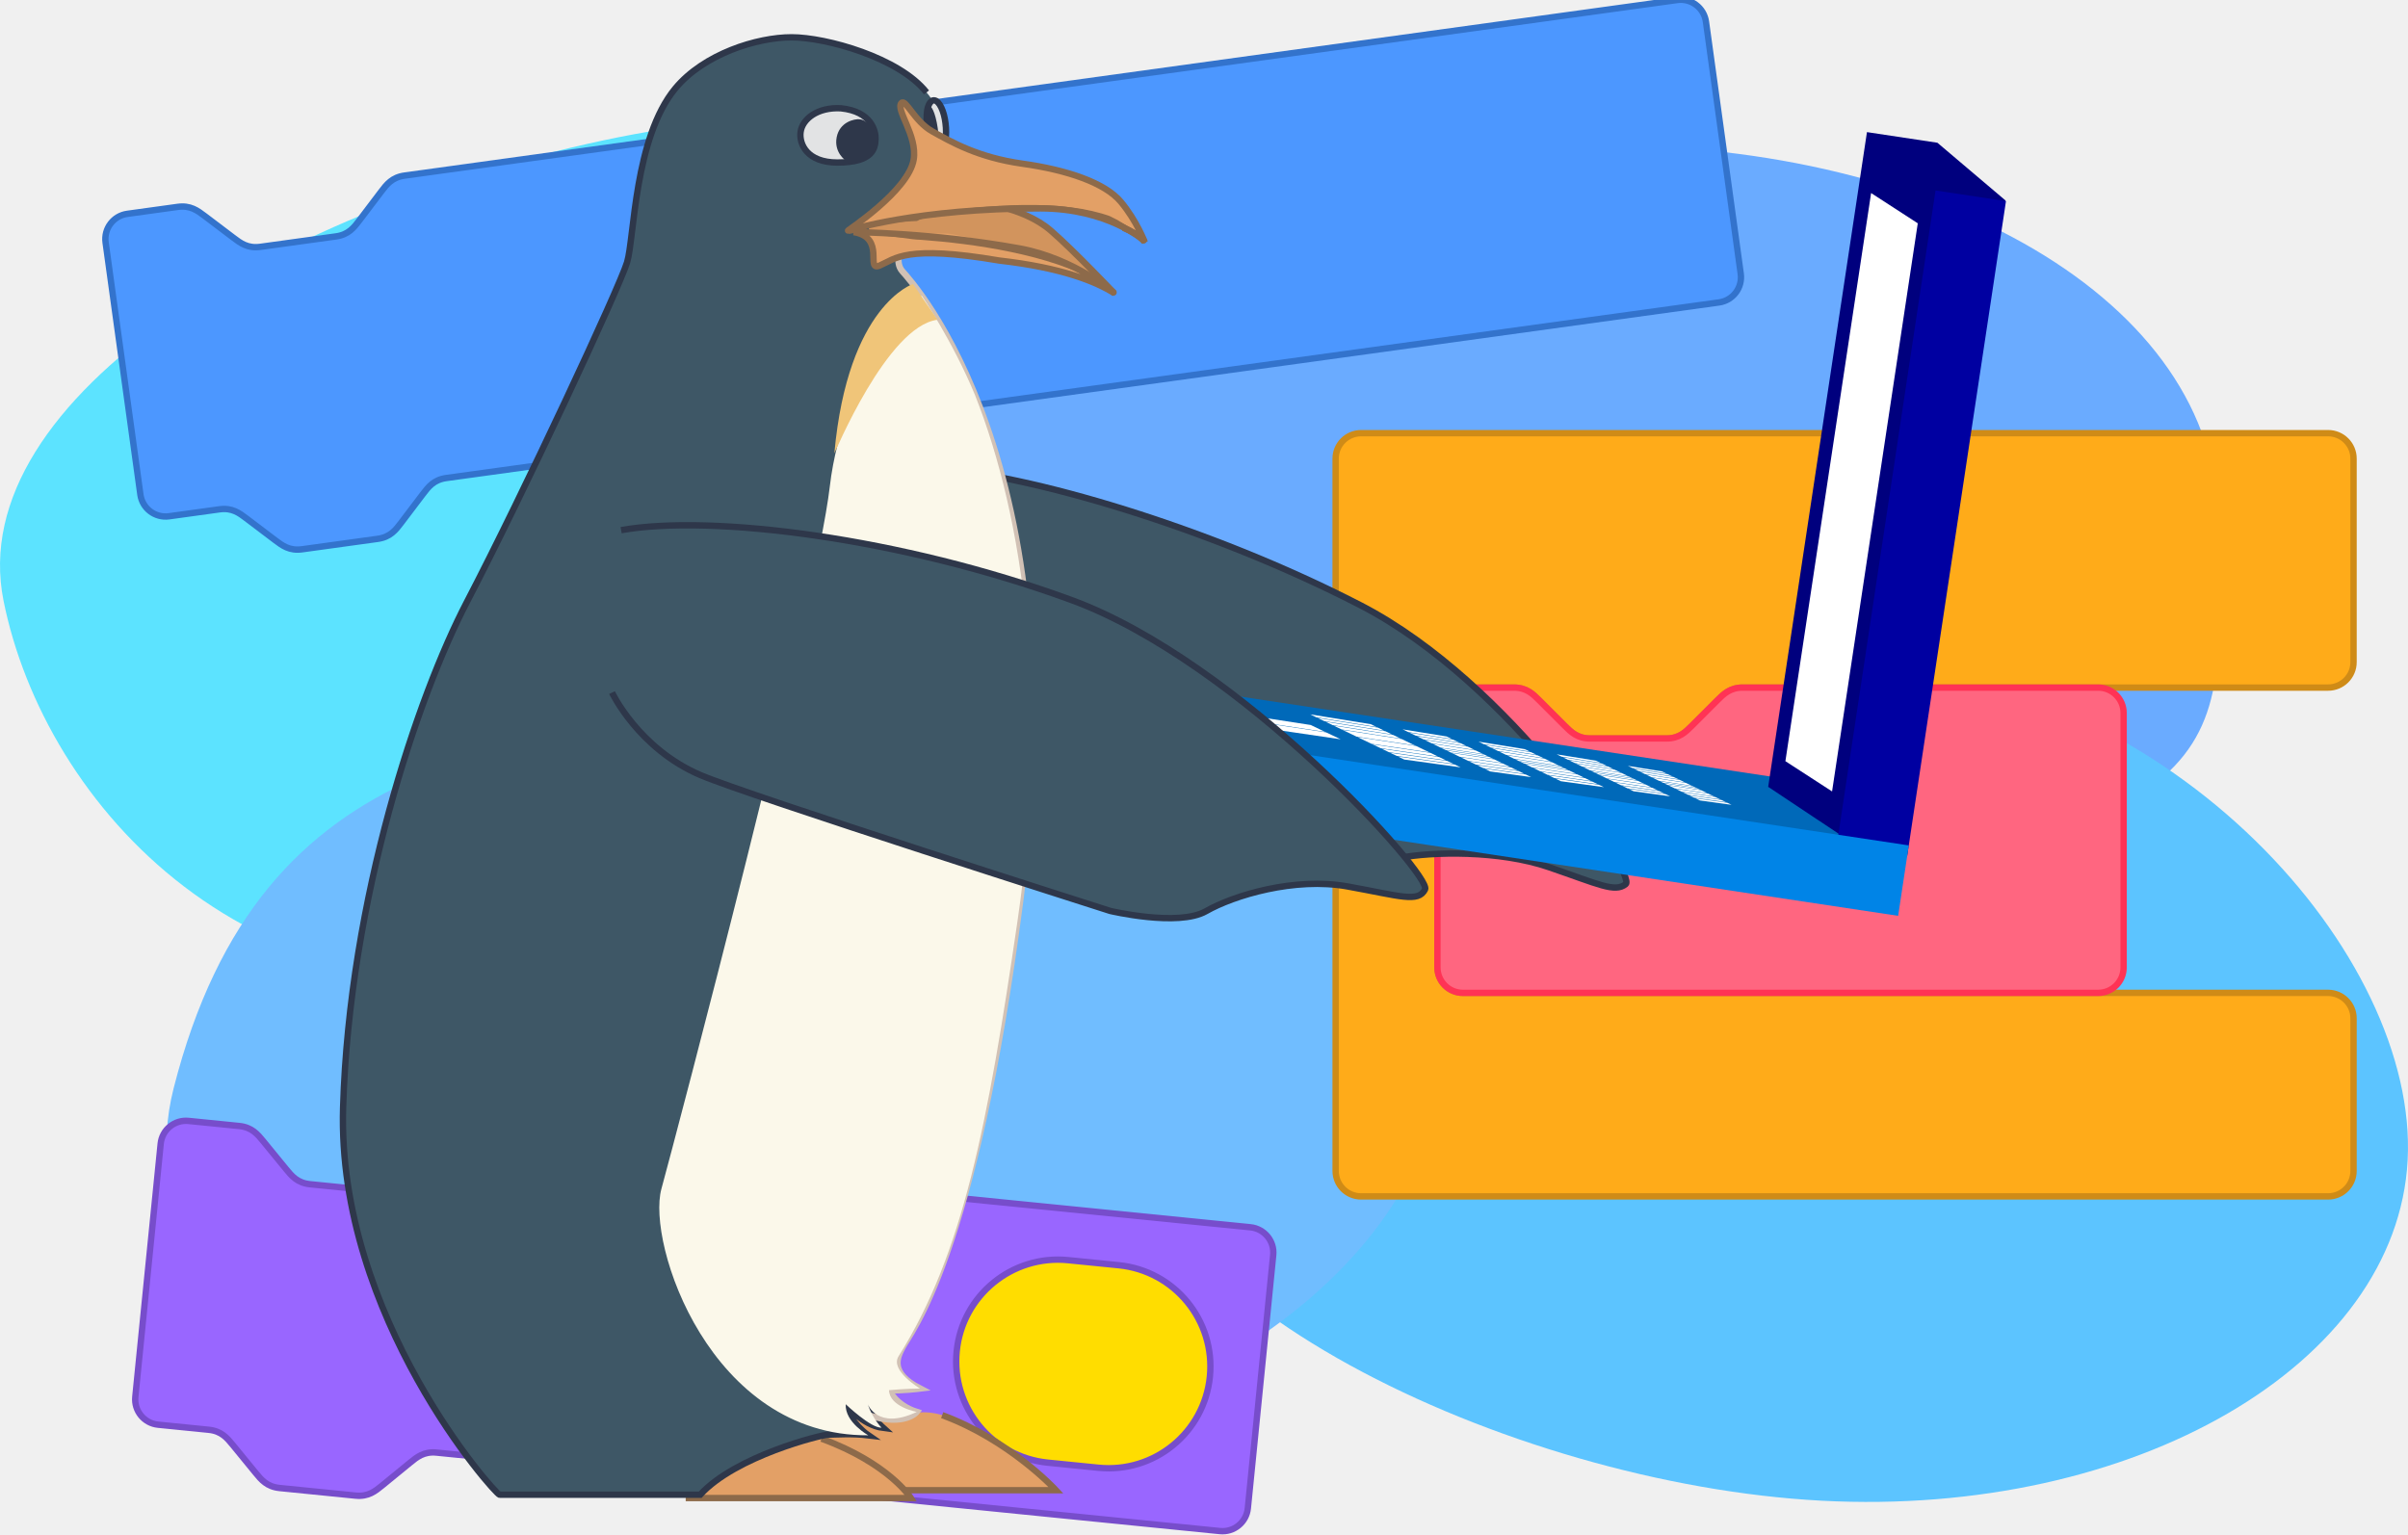
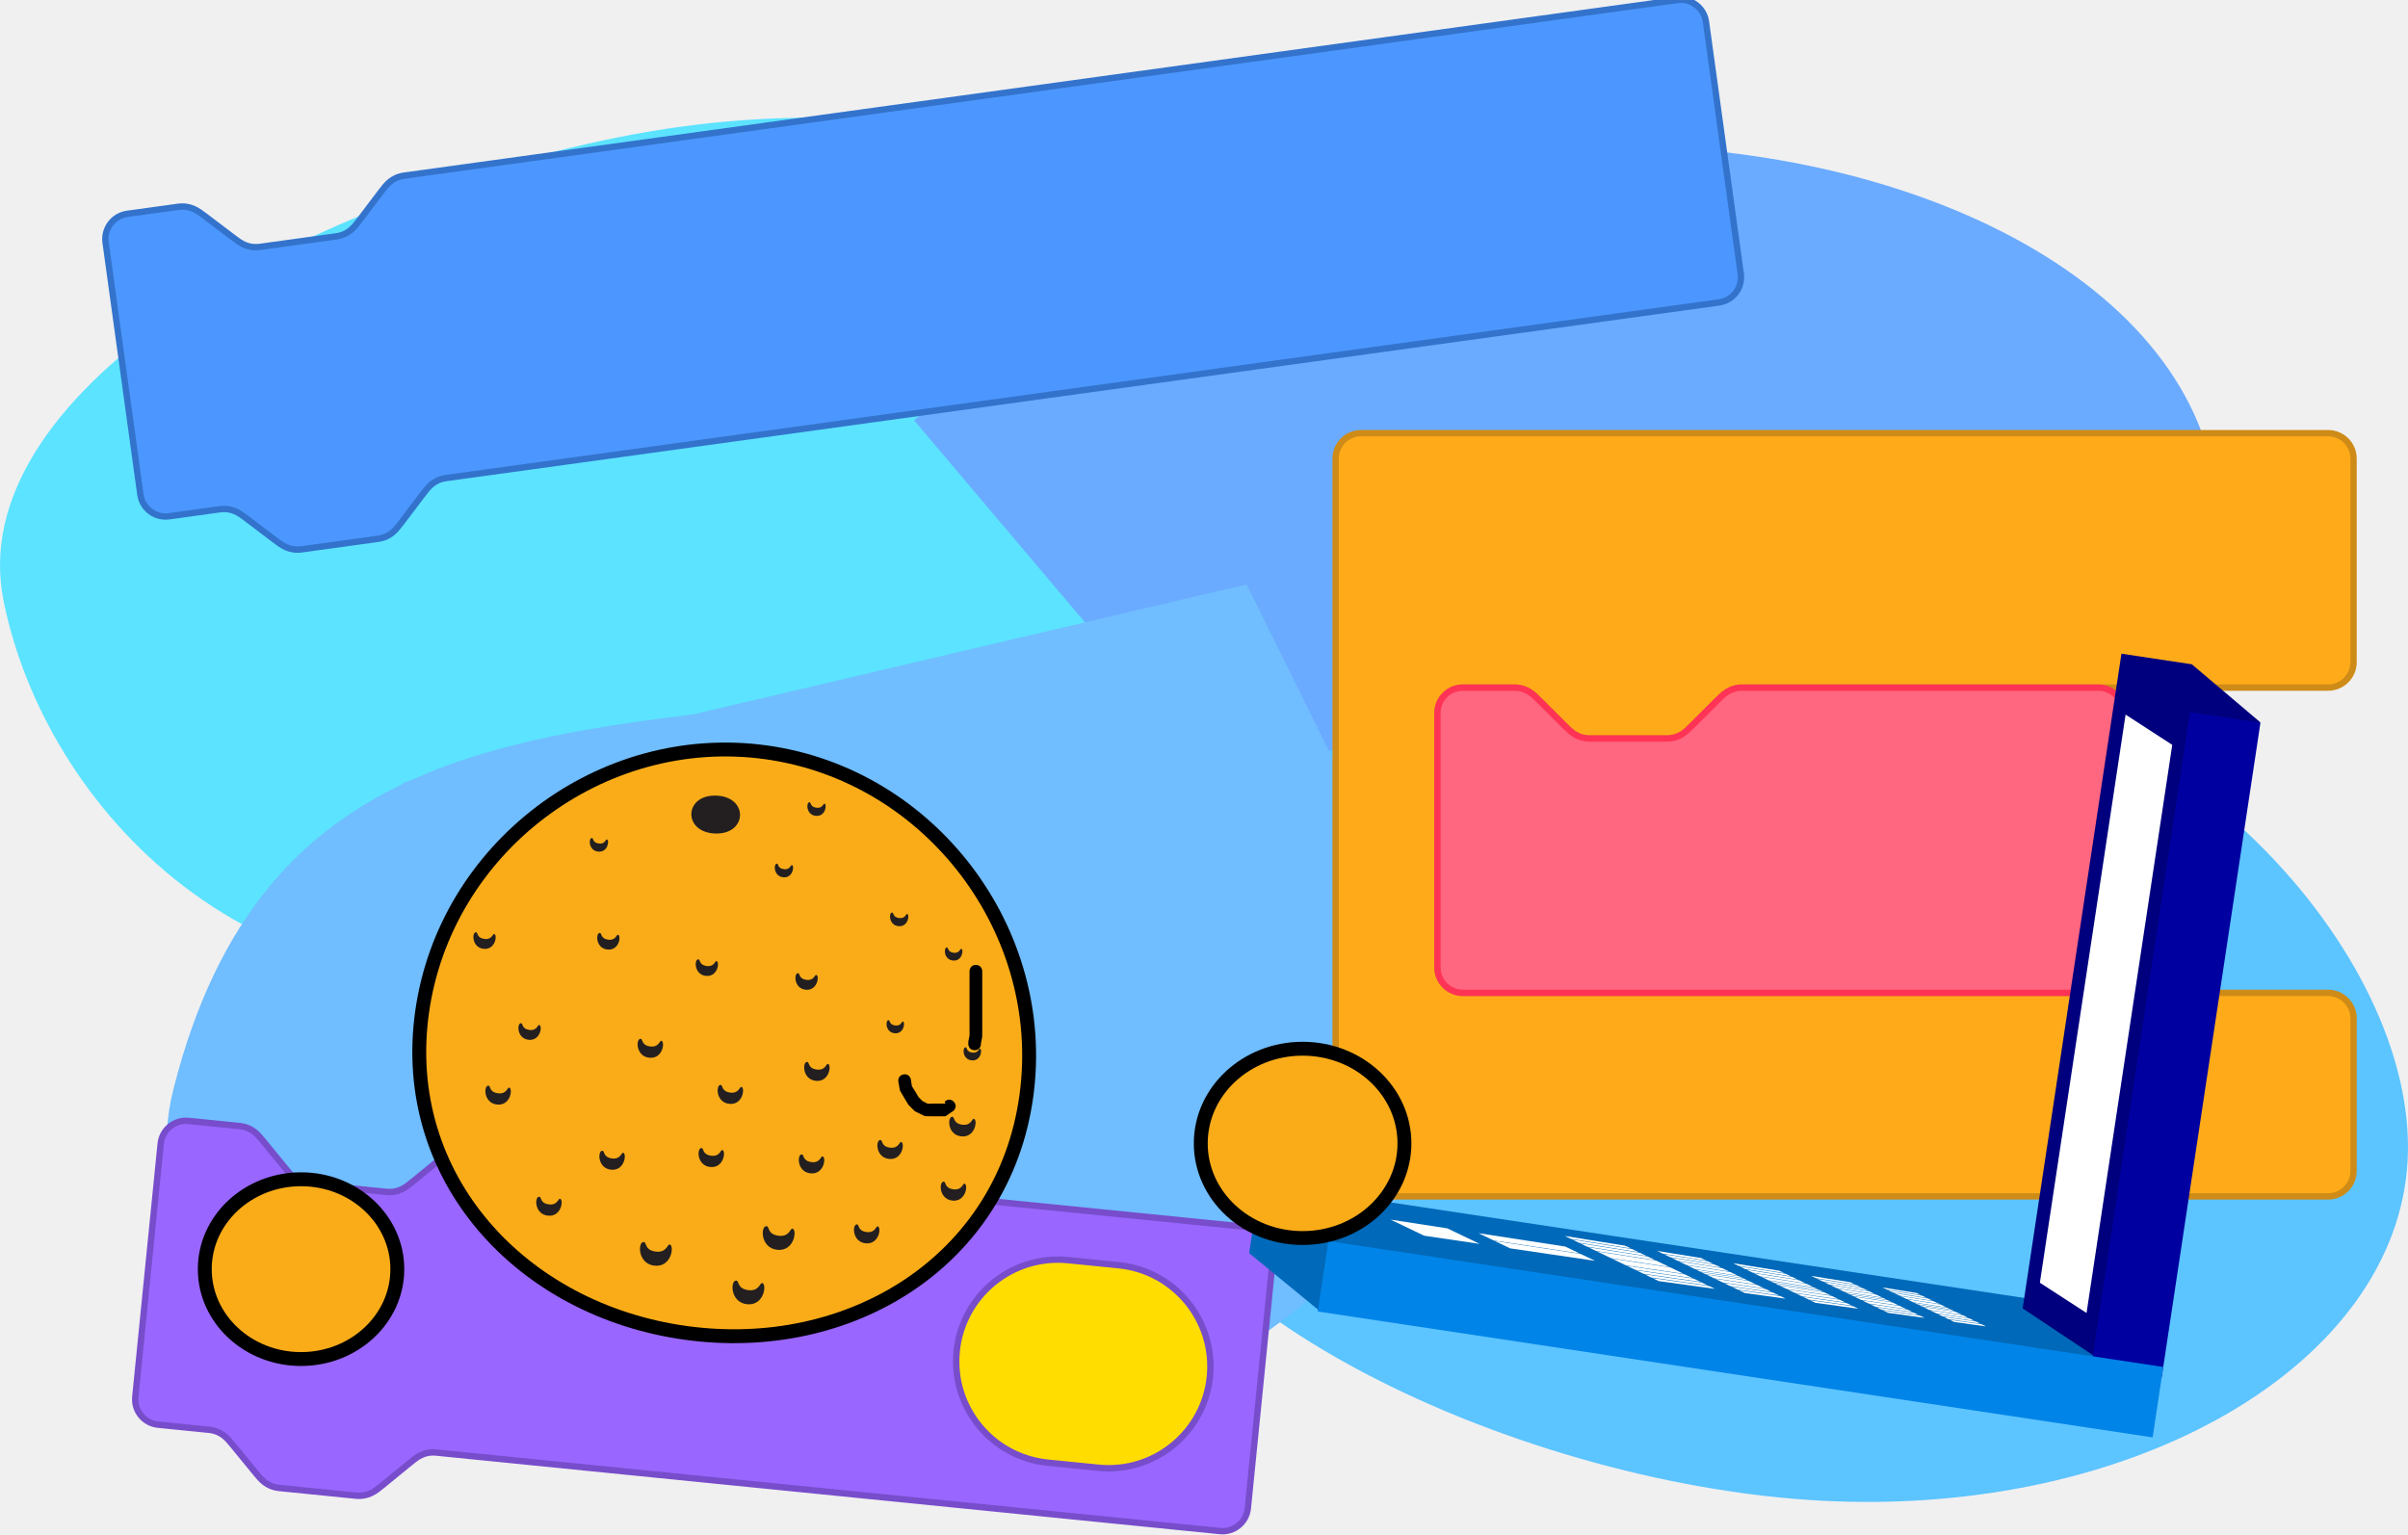
<svg xmlns="http://www.w3.org/2000/svg" version="1.1" width="378.507" height="241.235" viewBox="0,0,378.507,241.235">
-   <g transform="translate(-50.74672,-59.65162)">
-     <g data-paper-data="{&quot;isPaintingLayer&quot;:true}" stroke-linejoin="miter" stroke-miterlimit="10" stroke-dasharray="" stroke-dashoffset="0" style="mix-blend-mode: normal">
-       <path d="M399.393,141.674c0.141,34.914 6.934,47.51 -75.788,59.939c-52.207,7.845 -140.8,-23.642 -125.774,-70.16c13.737,-42.526 51.703,-48.731 104.495,-48.945c52.793,-0.214 96.925,24.252 97.067,59.165z" fill="#6aabff" fill-rule="nonzero" stroke="none" stroke-width="0" stroke-linecap="butt" />
-       <path d="M254.572,120.248c6.444,32.081 -59.536,81.282 -111.956,91.811c-52.421,10.529 -84.87,-25.877 -91.313,-57.958c-6.444,-32.081 44.266,-62.347 96.686,-72.876c52.421,-10.529 100.14,6.942 106.583,39.023z" fill="#5ce3ff" fill-rule="nonzero" stroke="none" stroke-width="0" stroke-linecap="butt" />
-       <path d="M429.199,242.053c-1.701,32.171 -42.949,56.142 -92.132,53.542c-49.182,-2.6 -111.982,-32.649 -109.794,-64.79c4.144,-60.878 66.771,-69.58 115.953,-66.98c49.182,2.6 87.674,46.057 85.973,78.228z" fill="#5cc4ff" fill-rule="nonzero" stroke="none" stroke-width="0" stroke-linecap="butt" />
-       <path d="M277.303,219.536c3.64,33.028 -33.546,63.839 -82.96,69.671c-72.057,8.504 -125.982,-20.467 -116.297,-58.484c13.772,-54.063 53.659,-55.669 103.117,-61.119c49.458,-5.45 92.501,16.905 96.141,49.933z" fill="#70bdff" fill-rule="nonzero" stroke="none" stroke-width="0" stroke-linecap="butt" />
-       <path d="M233.199,171.584l-38.769,-45.852l39.443,-33.35l68.699,34.858z" fill="#6aabff" fill-rule="nonzero" stroke="none" stroke-width="0" stroke-linecap="butt" />
-       <path d="M113.54,266.969l0.611,-84.29l132.543,-31.151l28.097,56.804z" fill="#70bdff" fill-rule="nonzero" stroke="none" stroke-width="0" stroke-linecap="butt" />
-       <g fill-rule="nonzero" stroke-width="1" stroke-linecap="butt">
+   <g transform="translate(-50.74672,-59.6516)">
+     <g stroke-miterlimit="10">
+       <path d="M399.393,141.674c0.141,34.914 6.934,47.51 -75.788,59.939c-52.207,7.845 -140.8,-23.642 -125.774,-70.16c13.737,-42.526 51.703,-48.731 104.495,-48.945c52.793,-0.214 96.925,24.252 97.067,59.165z" fill="#6aabff" stroke="none" stroke-width="0" />
+       <path d="M254.572,120.248c6.444,32.081 -59.536,81.282 -111.956,91.811c-52.421,10.529 -84.87,-25.877 -91.313,-57.958c-6.444,-32.081 44.266,-62.347 96.686,-72.876c52.421,-10.529 100.14,6.942 106.583,39.023z" fill="#5ce3ff" stroke="none" stroke-width="0" />
+       <path d="M429.199,242.053c-1.701,32.171 -42.949,56.142 -92.132,53.542c-49.182,-2.6 -111.982,-32.649 -109.794,-64.79c4.144,-60.878 66.771,-69.58 115.953,-66.98c49.182,2.6 87.674,46.057 85.973,78.228z" fill="#5cc4ff" stroke="none" stroke-width="0" />
+       <path d="M277.303,219.536c3.64,33.028 -33.546,63.839 -82.96,69.671c-72.057,8.504 -125.982,-20.467 -116.297,-58.484c13.772,-54.063 53.659,-55.669 103.117,-61.119c49.458,-5.45 92.501,16.905 96.141,49.933z" fill="#70bdff" stroke="none" stroke-width="0" />
+       <path d="M233.199,171.584l-38.769,-45.852l39.443,-33.35l68.699,34.858z" fill="#6aabff" stroke="none" stroke-width="0" />
+       <path d="M113.54,266.969l0.611,-84.29l132.543,-31.151l28.097,56.804z" fill="#70bdff" stroke="none" stroke-width="0" />
+       <g stroke-width="1">
        <path d="M260.693,131.754c0,-2.209 1.791,-4 4,-4h152c2.209,0 4,1.791 4,4v32c0,2.209 -1.791,4 -4,4h-92c-2,0 -3,1 -4,2l-4,4c-1,1 -2,2 -4,2h-12c-2,0 -3,-1 -4,-2l-4,-4c-1,-1 -2,-2 -4,-2h-8c-2.209,0 -4,1.791 -4,4v40c0,2.209 1.791,4 4,4h136c2.209,0 4,1.791 4,4v24c0,2.209 -1.791,4 -4,4h-152c-2.209,0 -4,-1.791 -4,-4z" fill="#ffab19" stroke="#cf8b17" />
        <path d="M276.693,171.754c0,-2.209 1.791,-4 4,-4h8c2,0 3,1 4,2l4,4c1,1 2,2 4,2h12c2,0 3,-1 4,-2l4,-4c1,-1 2,-2 4,-2h55.859c2.209,0 4,1.791 4,4v40c0,2.209 -1.791,4 -4,4h-99.859c-2.209,0 -4,-1.791 -4,-4z" fill="#ff6680" stroke="#ff3355" />
        <path d="M67.345,97.78c-0.302,-2.188 1.227,-4.207 3.416,-4.509l7.925,-1.094c1.981,-0.273 3.109,0.581 4.236,1.434l4.509,3.416c1.127,0.854 2.255,1.708 4.236,1.434l11.887,-1.64c1.981,-0.273 2.835,-1.401 3.689,-2.528l3.416,-4.509c0.854,-1.127 1.708,-2.255 3.689,-2.528l200.044,-27.604c2.188,-0.302 4.207,1.227 4.509,3.416l5.468,39.625c0.302,2.188 -1.227,4.207 -3.416,4.509l-200.044,27.604c-1.981,0.273 -2.835,1.401 -3.689,2.528l-3.416,4.509c-0.854,1.127 -1.708,2.255 -3.689,2.528l-11.887,1.64c-1.981,0.273 -3.109,-0.581 -4.236,-1.434l-4.509,-3.416c-1.127,-0.854 -2.255,-1.708 -4.236,-1.434l-7.925,1.094c-2.188,0.302 -4.207,-1.227 -4.509,-3.416z" fill="#4c97ff" stroke="#3373cc" />
        <path d="M76.004,239.466c0.22,-2.198 2.181,-3.802 4.379,-3.581l7.96,0.797c1.99,0.199 2.885,1.294 3.781,2.389l3.581,4.379c0.895,1.095 1.791,2.189 3.781,2.389l11.94,1.196c1.99,0.199 3.085,-0.696 4.179,-1.591l4.379,-3.581c1.095,-0.895 2.189,-1.791 4.179,-1.591l123.134,12.335c2.198,0.22 3.802,2.181 3.581,4.379l-3.987,39.801c-0.22,2.198 -2.181,3.802 -4.379,3.581l-123.134,-12.335c-1.99,-0.199 -3.085,0.696 -4.179,1.591l-4.379,3.581c-1.095,0.895 -2.189,1.791 -4.179,1.591l-11.94,-1.196c-1.99,-0.199 -2.885,-1.294 -3.781,-2.389l-3.581,-4.379c-0.895,-1.095 -1.791,-2.189 -3.781,-2.389l-7.96,-0.797c-2.198,-0.22 -3.802,-2.181 -3.581,-4.379z" fill="#9966ff" stroke="#774dcb" />
-         <path d="M202.719,256.18M218.64,257.775l7.96,0.797c8.793,0.881 15.206,8.723 14.326,17.515c-0.881,8.793 -8.723,15.206 -17.515,14.326l-7.96,-0.797c-8.793,-0.881 -15.206,-8.723 -14.326,-17.515c0.881,-8.793 8.723,-15.206 17.515,-14.326z" fill="#ffdd00" stroke="#774dcb" />
+         <path d="M202.719,256.18M218.64,257.774l7.96,0.797c8.793,0.881 15.206,8.723 14.326,17.515c-0.881,8.793 -8.723,15.206 -17.515,14.326l-7.96,-0.797c-8.793,-0.881 -15.206,-8.723 -14.326,-17.515c0.881,-8.793 8.723,-15.206 17.515,-14.326z" fill="#ffdd00" stroke="#774dcb" />
      </g>
-       <g data-paper-data="{&quot;index&quot;:null}" stroke-width="0.5" stroke-linecap="butt">
-         <path d="M166.749,293.775c9.779,-16.484 23.742,-11.573 23.742,-11.573c14.607,3.909 23.79,11.573 23.79,11.573h-47.531" fill="#e3a066" fill-rule="nonzero" stroke="none" />
-         <path d="M189.642,281.968c14.607,3.908 24.638,11.806 24.638,11.806h-48.424" fill="none" fill-rule="evenodd" stroke="#8d6a4a" />
-       </g>
-       <g data-paper-data="{&quot;index&quot;:null}" stroke-width="1" stroke-linecap="butt">
-         <path d="M181.993,293.951c7.31,-16.484 17.469,-11.573 17.469,-11.573c10.64,3.909 17.276,11.573 17.276,11.573h-34.745" fill="#e3a066" fill-rule="nonzero" stroke="none" />
-         <path d="M198.844,282.144c10.64,3.908 17.894,11.806 17.894,11.806h-35.398" fill="none" fill-rule="evenodd" stroke="#8d6a4a" />
-       </g>
-       <g data-paper-data="{&quot;index&quot;:null}" stroke-width="1" stroke-linecap="butt">
-         <path d="M197.125,133.233c15.032,0.891 43.803,9.358 67.483,21.584c23.68,12.226 43.405,42.49 41.679,43.845c-1.727,1.356 -4.215,0.016 -12.071,-2.674c-7.856,-2.691 -18.349,-2.432 -23.511,-1.454c-5.162,0.979 -15.099,-2.933 -15.099,-2.933c0,0 -51.402,-24.146 -57.955,-27.955c-8.441,-4.905 -9.879,-12.102 -9.879,-12.102" fill="#3e5766" fill-rule="nonzero" stroke="none" />
-         <path d="M197.125,133.233c15.032,0.891 43.803,9.358 67.483,21.584c23.68,12.226 43.405,42.49 41.679,43.845c-1.727,1.356 -4.215,0.016 -12.071,-2.674c-7.856,-2.691 -18.349,-2.432 -23.511,-1.454c-5.162,0.979 -15.099,-2.933 -15.099,-2.933c0,0 -51.402,-24.146 -57.955,-27.955c-8.441,-4.905 -9.879,-12.102 -9.879,-12.102" fill="none" fill-rule="evenodd" stroke="#2e374a" />
-       </g>
-       <g data-paper-data="{&quot;index&quot;:null}" stroke-width="1" stroke-linecap="butt">
-         <path d="M159.183,295.183c8.015,-7.874 20.701,-9.342 20.701,-9.342c10.64,3.909 14.044,9.342 14.044,9.342h-34.745" fill="#e3a066" fill-rule="nonzero" stroke="none" />
-         <path d="M179.885,285.841c10.64,3.909 14.044,9.342 14.044,9.342h-35.398" fill="none" fill-rule="evenodd" stroke="#8d6a4a" />
-       </g>
-       <path d="M196.382,74.177c0.546,0.644 1.007,1.297 1.391,1.956c0.165,0.741 0.488,1.418 0.935,1.996c3.063,8.5 -4.91,17.152 -4.91,17.152c0,0 -3.911,7.007 0.464,9.021c-1.803,33.526 -7.3,103.094 -7.365,104.263c-0.093,1.68 -0.141,70.133 0.15,71.446c0.484,2.176 2.537,4.147 2.537,4.147c-3.37,-0.421 -5.901,-3.728 -5.901,-3.728c0.672,2.939 3.54,4.882 3.54,4.882c-2.542,-0.309 -5.111,-0.114 -6.26,-0.106c-1.044,0.004 -14.595,3.359 -20.155,9.449h-31.535c-0.627,0 -25.595,-27.926 -24.597,-60.893c0.998,-32.967 11.777,-64.727 19.455,-79.456c8.914,-17.104 24.031,-49.557 25.186,-53.416c1.154,-3.858 1.122,-19.547 7.587,-27.343c4.491,-5.417 12.836,-8.03 18.267,-8.03c5.429,0 16.721,3.37 21.211,8.662z" data-paper-data="{&quot;index&quot;:null}" fill="#3e5766" fill-rule="nonzero" stroke="none" stroke-width="0.5" stroke-linecap="butt" />
-       <path d="M187.728,96.525c0,0 -1.136,-1.659 0.075,-2.7c1.594,-1.371 8.659,-4.811 8.659,-4.811c0,0 5.854,1.035 8.878,2.014c2.996,0.97 9.184,3.833 9.184,3.833l9.851,9.578c0,0 -8.435,-3.596 -14.901,-4.992c-5.634,-1.216 -21.746,-2.92 -21.746,-2.92z" fill="#d2945d" fill-rule="nonzero" stroke="none" stroke-width="NaN" stroke-linecap="butt" />
-       <path d="M187.049,280.01c0.347,2.209 2.536,4.147 2.536,4.147c-3.37,-0.421 -5.901,-3.728 -5.901,-3.728c0.672,2.939 3.54,4.882 3.54,4.882c-2.542,-0.309 -5.111,-0.114 -6.259,-0.106c-1.044,0.004 -14.597,3.359 -20.156,9.449h-31.534c-0.627,0 -25.596,-27.926 -24.599,-60.893c0.999,-32.967 11.778,-64.727 19.455,-79.456c8.916,-17.104 24.031,-49.557 25.186,-53.416c1.154,-3.858 1.123,-19.547 7.587,-27.343c4.493,-5.417 12.838,-8.03 18.267,-8.03c5.43,0 16.921,3.203 21.212,8.662" data-paper-data="{&quot;index&quot;:null}" fill="none" fill-rule="evenodd" stroke="#2e374a" stroke-width="1" stroke-linecap="butt" />
-       <g data-paper-data="{&quot;index&quot;:null}" stroke-width="1" stroke-linecap="butt">
-         <path d="M192.507,98.324c0,0 -1.265,2.471 0.091,3.99c1.688,1.89 27.448,29.955 18.517,98.9c-7.319,56.484 -17.326,67.952 -18.51,70.276c-0.789,1.546 -2.142,3.951 2.755,6.471c0,0 -3.13,0.388 -4.875,0.257c0,0 1.049,2.367 4.357,3.418c0,0 -1.796,2.274 -7.342,0.595" fill="none" fill-rule="evenodd" stroke="#d1c1b5" />
-         <g fill-rule="nonzero" stroke="none">
-           <path d="M195.619,106.122c0,0 4.855,7.125 8.378,15.616c7.691,19.422 11.727,48.243 6.686,82.734c-4.649,31.813 -8.501,52.229 -18.697,68.421c-1.398,2.22 3.376,5.068 3.376,5.068c-2.089,0 -4.875,0.256 -4.875,0.256c0.062,2.625 4.357,3.418 4.357,3.418c-6.168,2.94 -7.712,-1.23 -7.712,-1.23c0.857,2.442 2.186,3.706 2.186,3.706c-1.677,0.105 -5.633,-3.682 -5.633,-3.682c-0.158,2.835 3.54,4.882 3.54,4.882c-24.835,0.161 -34.871,-30.132 -32.513,-38.741c2.358,-8.609 24.329,-91.972 26.471,-110.449c2.142,-18.479 14.435,-30 14.435,-30" fill="#fbf8ea" />
-           <path d="M181.899,130.887c2.133,-23.323 12.364,-26.586 12.364,-26.586l3.85,5.622c-7.962,1.024 -16.239,21.248 -16.213,20.964" fill="#f0c579" />
+       <g stroke="none">
+         <path d="M247.098,256.671l1.67,-11.073l139.355,21.018l-1.67,11.073l-128.457,-12.076z" fill="#0069b9" stroke-width="0" />
+         <path d="M368.683,265.362l15.526,-102.938l11.073,1.67l10.71,9.081l-23.129,101.623z" fill="#00007e" stroke-width="0" />
+         <path d="M379.462,274.538l15.526,-102.938l11.073,1.67l-15.526,102.938z" fill="#0000a1" stroke-width="0" />
+         <path d="M257.877,265.847l1.67,-11.073l131.235,19.794l-1.67,11.073z" fill="#0084e7" stroke-width="0" />
+         <path d="M371.389,261.325l13.472,-89.322l7.336,4.756l-13.472,89.322z" fill="#ffffff" stroke-width="0" />
+         <g fill="#ffffff" stroke-width="1">
+           <path d="M341.38,263.105l-0.577,-0.277l5.992,0.912l0.552,0.265z" />
+           <path d="M338.462,261.703l6.075,0.952l0.939,0.451l-6.032,-0.931z" />
+           <path d="M361.139,267.33l-5.042,-0.718l-0.829,-0.398l5.075,0.734z" />
+           <path d="M343.311,264.033l-1.066,-0.512l5.942,0.888l1.023,0.492z" />
+           <path d="M342.103,263.452l-0.584,-0.281l5.966,0.899l0.559,0.269z" />
+           <path d="M322.561,259.568l-6.755,-1.043l-1.147,-0.551l6.803,1.065z" />
+           <path d="M345.555,265.111l-0.898,-0.431l5.857,0.847l0.86,0.413z" />
+           <path d="M344.491,264.6l-1.03,-0.495l5.899,0.867l0.988,0.475z" />
+           <path d="M339.593,262.246l6.032,0.931l1.028,0.494l-5.992,-0.912z" />
+           <path d="M324.682,260.588l-6.682,-1.007l-0.676,-0.325l6.71,1.021z" />
+           <path d="M353.997,265.603l-0.989,-0.475l5.148,0.769l0.951,0.457z" />
+           <path d="M318.82,259.974l-0.679,-0.327l6.681,1.007l0.652,0.313z" />
+           <path d="M352.867,265.06l-0.54,-0.259l5.169,0.779l0.518,0.249z" />
+           <path d="M354.73,264.25l0.869,0.417l-5.227,-0.807l-0.905,-0.435z" />
+           <path d="M337.232,261.112l-0.829,-0.399l6.148,0.987l0.793,0.381z" />
+           <path d="M355.101,266.134l-0.954,-0.458l5.111,0.751l0.918,0.441z" />
+           <path d="M317.183,259.188l-1.228,-0.59l6.755,1.043l1.183,0.568z" />
+           <path d="M353.782,263.795l0.783,0.377l-5.263,-0.824l-0.816,-0.392z" />
+           <path d="M331.588,262.31l-1.151,-0.553l6.986,1.044l1.1,0.529z" />
+           <path d="M332.852,262.917l-1.113,-0.535l6.935,1.019l1.064,0.511z" />
+           <path d="M361.323,267.419l0.717,0.345l-5.011,-0.703l-0.748,-0.359z" />
+           <path d="M333.991,263.464l-0.973,-0.468l6.886,0.996l0.928,0.446z" />
+           <path d="M320.127,258.399l-6.844,-1.086l-0.97,-0.466l6.885,1.105z" />
+           <path d="M348.304,262.868l-0.764,-0.367l5.327,0.855l0.733,0.352z" />
+           <path d="M325.087,259.185l-0.901,-0.433l7.228,1.16l0.858,0.413z" />
+           <path d="M351.559,266.029l0.777,0.373l-5.784,-0.812l-0.812,-0.39z" />
+           <path d="M337.415,261.199l6.112,0.969l0.846,0.407l-6.075,-0.951z" />
+           <path d="M321.297,258.961l-6.803,-1.065l-1.029,-0.495l6.844,1.086z" />
+           <path d="M330.296,261.689l-0.632,-0.304l7.014,1.057l0.603,0.29z" />
+           <path d="M325.269,259.273l7.186,1.14l0.914,0.439l-7.142,-1.119z" />
+           <path d="M329.524,261.318l-0.627,-0.301l7.044,1.072l0.597,0.287z" />
+           <path d="M327.456,260.324l-1.066,-0.512l7.142,1.118l1.016,0.488z" />
+           <path d="M327.606,260.396l7.092,1.095l1.102,0.529l-7.044,-1.072z" />
+           <path d="M352.188,264.734l-0.531,-0.255l5.191,0.79l0.509,0.245z" />
+           <path d="M312.11,256.75l-0.895,-0.43l6.921,1.122l0.859,0.413z" />
+           <path d="M310.916,257.771l-9.283,-1.433l-1.247,-0.599l9.348,1.464z" />
+           <path d="M342.063,265.03l0.793,0.381l-6.761,-0.935l-0.832,-0.4z" />
+           <path d="M326.8,261.606l-6.606,-0.971l-1.233,-0.593l6.654,0.994z" />
+           <path d="M319.404,261.85l0.923,0.443l-8.85,-1.225l-0.974,-0.468z" />
+           <path d="M303.983,257.467l-2.142,-1.029l-0.059,-0.028l9.283,1.433l2.099,1.009z" />
+           <path d="M323.984,258.655l-0.832,-0.4l7.266,1.178l0.794,0.382z" />
+           <path d="M330.569,263.417l0.859,0.413l-6.44,-0.891l-0.896,-0.43z" />
+           <path d="M347.338,262.403l-0.709,-0.341l5.355,0.868l0.681,0.327z" />
+           <path d="M306.334,258.598l-2.212,-1.063l9.181,1.384l2.108,1.013z" />
+           <path d="M336.201,260.616l-0.768,-0.369l6.181,1.002l0.735,0.353z" />
+           <path d="M310.298,260.503l-1.035,-0.497l8.955,1.275l0.98,0.471z" />
+           <path d="M352.54,266.5l0.733,0.352l-5.75,-0.796l-0.766,-0.368z" />
+           <path d="M357.234,267.159l5.011,0.703l0.677,0.325l-4.982,-0.689z" />
+           <path d="M328.098,262.23l-6.559,-0.948l-1.194,-0.574l6.606,0.971z" />
+           <path d="M329.453,262.88l0.912,0.438l-6.477,-0.909l-0.952,-0.457z" />
+           <path d="M309.57,257.124l-9.348,-1.464l-1.117,-0.537l9.406,1.492z" />
+           <path d="M318.034,261.192l-8.955,-1.275l-1.135,-0.545l9.014,1.303z" />
+           <path d="M341.017,264.527l0.841,0.404l-6.8,-0.954l-0.883,-0.424z" />
+           <path d="M350.521,263.933l5.227,0.807l0.059,0.028l0.9,0.433l-5.191,-0.79z" />
+           <path d="M316.791,260.595l-9.014,-1.303l-1.293,-0.621l9.078,1.334z" />
+           <path d="M329.268,262.792l-6.517,-0.928l-1.046,-0.503l6.559,0.948z" />
+           <path d="M307.126,255.95l-9.461,-1.518l-0.971,-0.467l9.511,1.542z" />
+           <path d="M308.328,256.527l-9.406,-1.492l-1.055,-0.507l9.461,1.518z" />
+           <path d="M285.554,254.69l-2.405,-1.156l13.627,2.103c0.02,0.01 0.039,0.019 0.059,0.028c0.828,0.398 1.562,0.751 2.202,1.057z" />
+           <path d="M283.326,255.216l-8.716,-1.281l-5.221,-2.506l-0.059,-0.028l8.924,1.377z" />
+           <path d="M301.477,257.884l-13.364,-1.964l-2.419,-1.163l13.483,2.032c1.062,0.509 1.838,0.878 2.3,1.094z" />
        </g>
      </g>
-       <g data-paper-data="{&quot;index&quot;:null}" stroke-width="1" stroke-linecap="butt">
-         <path d="M199.248,78.239c0.301,1.624 0.377,4.246 -0.774,4.581c-1.347,0.393 -1.726,-1.481 -1.939,-2.793c-0.176,-1.083 -0.425,-3.869 0.683,-4.645c0.858,-0.432 1.693,1.05 2.029,2.857" fill="#e2e3e4" fill-rule="nonzero" stroke="none" />
-         <path d="M198.232,82.833c-0.047,0.195 -0.542,0.039 -0.542,0.039c0,0 -0.678,-0.591 -1.059,-2.25c-0.381,-1.659 -0.179,-3.329 -0.179,-3.329c0,0 0.038,-0.866 0.232,-1.013c0.194,-0.148 0.833,0.235 1.318,2.672c0.485,2.446 0.23,3.881 0.23,3.881" fill="#2e374a" fill-rule="nonzero" stroke="none" />
-         <path d="M198.493,82.938c-1.347,0.393 -1.726,-1.481 -1.939,-2.793c-0.176,-1.083 -0.425,-3.869 0.683,-4.645c0.858,-0.432 1.693,1.05 2.029,2.857c0.301,1.624 0.377,4.246 -0.774,4.581z" fill="none" fill-rule="evenodd" stroke="#2e374a" />
+       <path d="M158.504,269.205v0c-25.89,-3.592 -45.012,-24.478 -41.42,-50.365c3.592,-25.89 28.195,-44.498 54.082,-40.907c25.888,3.591 44.498,28.199 40.904,54.086c-3.591,25.884 -27.675,40.778 -53.566,37.186z" fill="#faac18" stroke="#000000" stroke-width="2.183" />
+       <g fill="#231f20" stroke="none" stroke-width="0.728">
+         <path d="M138.777,248.116c0.598,0.131 0.237,2.895 -1.914,2.663c-2.135,-0.23 -2.12,-3.017 -1.35,-2.977c0.382,0.018 0.079,1.008 1.483,1.202c1.404,0.195 1.483,-0.955 1.781,-0.889z" />
+         <path d="M156.022,255.313c0.748,0.162 0.301,3.618 -2.399,3.33c-2.669,-0.283 -2.65,-3.774 -1.687,-3.723c0.48,0.022 0.098,1.261 1.853,1.504c1.755,0.244 1.854,-1.194 2.232,-1.111z" />
+         <path d="M175.319,252.822c0.75,0.159 0.301,3.612 -2.397,3.33c-2.669,-0.283 -2.65,-3.772 -1.687,-3.723c0.482,0.02 0.098,1.261 1.853,1.504c1.755,0.243 1.853,-1.192 2.23,-1.112z" />
+         <path d="M170.565,261.374c0.747,0.162 0.299,3.617 -2.395,3.331c-2.673,-0.284 -2.652,-3.774 -1.691,-3.724c0.48,0.022 0.104,1.262 1.855,1.504c1.751,0.243 1.854,-1.194 2.23,-1.112z" />
+         <path d="M164.294,240.463c0.596,0.129 0.24,2.892 -1.919,2.667c-2.131,-0.231 -2.12,-3.021 -1.349,-2.981c0.382,0.019 0.079,1.008 1.483,1.202c1.404,0.195 1.483,-0.955 1.785,-0.888z" />
+         <path d="M130.786,230.646c0.597,0.127 0.24,2.892 -1.918,2.665c-2.131,-0.229 -2.12,-3.019 -1.35,-2.977c0.382,0.014 0.079,1.005 1.483,1.2c1.404,0.195 1.483,-0.953 1.785,-0.888z" />
+         <path d="M148.7,240.891c0.599,0.124 0.24,2.89 -1.914,2.664c-2.136,-0.228 -2.12,-3.017 -1.35,-2.977c0.382,0.017 0.079,1.008 1.483,1.202c1.404,0.195 1.483,-0.956 1.781,-0.889z" />
+         <path d="M135.514,220.8c0.522,0.115 0.208,2.533 -1.68,2.33c-1.87,-0.203 -1.859,-2.641 -1.185,-2.606c0.333,0.02 0.071,0.883 1.297,1.053c1.23,0.171 1.298,-0.835 1.567,-0.777z" />
+         <path d="M154.712,223.286c0.597,0.125 0.24,2.892 -1.918,2.663c-2.129,-0.227 -2.12,-3.017 -1.35,-2.977c0.382,0.017 0.079,1.008 1.483,1.202c1.404,0.195 1.483,-0.955 1.785,-0.888z" />
+         <path d="M147.895,206.611c0.526,0.111 0.211,2.532 -1.677,2.326c-1.868,-0.201 -1.855,-2.641 -1.181,-2.606c0.335,0.02 0.069,0.883 1.297,1.053c1.228,0.17 1.298,-0.831 1.561,-0.774z" />
+         <path d="M192.401,239.193c0.599,0.128 0.24,2.892 -1.914,2.666c-2.133,-0.227 -2.118,-3.019 -1.347,-2.979c0.38,0.016 0.076,1.007 1.481,1.202c1.404,0.195 1.482,-0.953 1.781,-0.889z" />
+         <path d="M193.339,203.348c0.432,0.092 0.172,2.082 -1.381,1.915c-1.538,-0.161 -1.52,-2.17 -0.97,-2.142c0.275,0.014 0.055,0.725 1.067,0.865c1.012,0.14 1.073,-0.684 1.285,-0.638z" />
+         <path d="M203.827,235.555c0.622,0.133 0.249,2.996 -1.991,2.756c-2.207,-0.235 -2.188,-3.125 -1.394,-3.08c0.399,0.023 0.084,1.042 1.538,1.244c1.454,0.202 1.536,-0.985 1.848,-0.92z" />
+         <path d="M202.357,245.744c0.599,0.13 0.24,2.892 -1.914,2.668c-2.133,-0.231 -2.118,-3.021 -1.347,-2.981c0.38,0.018 0.077,1.007 1.481,1.202c1.404,0.195 1.483,-0.954 1.781,-0.889z" />
+         <path d="M146.146,191.63c0.432,0.09 0.174,2.08 -1.381,1.913c-1.54,-0.161 -1.524,-2.17 -0.971,-2.14c0.273,0.013 0.051,0.725 1.067,0.865c1.011,0.14 1.067,-0.685 1.285,-0.638z" />
+         <path d="M204.785,224.524c0.414,0.09 0.164,1.998 -1.314,1.839c-1.477,-0.154 -1.468,-2.08 -0.936,-2.052c0.259,0.012 0.055,0.695 1.023,0.829c0.966,0.134 1.024,-0.66 1.228,-0.616z" />
+         <path d="M175.229,195.665c0.432,0.09 0.174,2.08 -1.381,1.913c-1.54,-0.161 -1.524,-2.17 -0.971,-2.14c0.273,0.013 0.051,0.725 1.067,0.865c1.011,0.14 1.067,-0.685 1.285,-0.638z" />
+         <path d="M180.351,186.007c0.43,0.092 0.172,2.08 -1.385,1.912c-1.538,-0.161 -1.52,-2.17 -0.971,-2.14c0.277,0.014 0.055,0.723 1.067,0.864c1.015,0.141 1.071,-0.682 1.289,-0.636z" />
+         <path d="M188.72,252.463c0.596,0.129 0.24,2.89 -1.918,2.663c-2.133,-0.229 -2.12,-3.019 -1.348,-2.975c0.38,0.014 0.077,1.005 1.481,1.2c1.404,0.195 1.483,-0.959 1.785,-0.888z" />
+         <path d="M128.432,206.496c0.524,0.113 0.213,2.532 -1.677,2.329c-1.868,-0.201 -1.855,-2.643 -1.181,-2.606c0.335,0.018 0.07,0.883 1.297,1.053c1.228,0.17 1.298,-0.833 1.561,-0.776z" />
+         <path d="M179.058,212.93c0.522,0.111 0.209,2.529 -1.679,2.328c-1.872,-0.201 -1.859,-2.643 -1.185,-2.606c0.333,0.018 0.074,0.883 1.297,1.053c1.228,0.17 1.298,-0.833 1.567,-0.775z" />
+         <path d="M201.849,208.826c0.412,0.087 0.166,1.996 -1.316,1.839c-1.48,-0.157 -1.47,-2.082 -0.936,-2.054c0.261,0.012 0.053,0.697 1.021,0.831c0.97,0.135 1.024,-0.661 1.232,-0.615z" />
+         <path d="M180.052,241.465c0.597,0.125 0.237,2.891 -1.918,2.663c-2.134,-0.227 -2.12,-3.017 -1.348,-2.977c0.379,0.018 0.077,1.007 1.481,1.202c1.404,0.195 1.483,-0.957 1.785,-0.888z" />
+         <path d="M180.893,226.918c0.597,0.125 0.24,2.892 -1.918,2.663c-2.133,-0.227 -2.118,-3.017 -1.35,-2.977c0.382,0.017 0.079,1.008 1.483,1.202c1.406,0.195 1.483,-0.955 1.785,-0.888z" />
+         <path d="M192.672,220.26c0.416,0.088 0.166,1.994 -1.314,1.839c-1.477,-0.154 -1.468,-2.082 -0.936,-2.054c0.259,0.012 0.055,0.695 1.023,0.829c0.97,0.135 1.023,-0.659 1.227,-0.614z" />
+         <path d="M167.29,230.537c0.598,0.131 0.242,2.892 -1.914,2.663c-2.136,-0.225 -2.124,-3.018 -1.35,-2.975c0.378,0.016 0.075,1.005 1.479,1.2c1.404,0.195 1.483,-0.957 1.785,-0.888z" />
+         <path d="M163.378,210.754c0.522,0.111 0.211,2.53 -1.677,2.328c-1.872,-0.201 -1.855,-2.642 -1.181,-2.606c0.335,0.018 0.069,0.883 1.297,1.053c1.228,0.17 1.298,-0.833 1.561,-0.776z" />
      </g>
-       <path d="M176.588,80.338c0.254,-2.082 2.681,-3.967 6.33,-3.769c4.846,0.495 5.512,3.619 5.459,4.859c-0.064,1.501 -0.45,3.67 -6.011,3.67c-4.749,0 -6.006,-2.89 -5.778,-4.761" fill="#e2e3e4" fill-rule="nonzero" stroke="none" stroke-width="1" stroke-linecap="butt" />
-       <path d="M183.668,84.886c0,0 -1.867,-1.26 -1.407,-3.655c0.46,-2.388 2.757,-2.915 3.615,-2.83c0.857,0.083 1.524,0.875 1.524,0.875c0,0 1.797,1.492 1.281,3.131c-0.516,1.639 -2.844,2.369 -2.844,2.369c0,0 -1.866,0.278 -2.169,0.11" fill="#2e374a" fill-rule="nonzero" stroke="none" stroke-width="1" stroke-linecap="butt" />
-       <path d="M176.585,80.444c0.254,-2.082 2.681,-3.967 6.33,-3.769c4.846,0.495 5.512,3.62 5.459,4.859c-0.064,1.501 -0.45,3.67 -6.011,3.67c-4.749,0 -6.006,-2.89 -5.778,-4.761z" fill="none" fill-rule="evenodd" stroke="#2e374a" stroke-width="1" stroke-linecap="butt" />
-       <path d="M204.26,91.477c0,0 7.212,0.597 11.636,4.408c3.483,3.001 9.887,9.753 9.887,9.753" data-paper-data="{&quot;index&quot;:null}" fill="none" fill-rule="nonzero" stroke="#8d6a4a" stroke-width="1" stroke-linecap="round" />
-       <g data-paper-data="{&quot;index&quot;:null}" stroke-width="1" stroke-linecap="butt">
-         <path d="M189.027,101.395c-2.352,1.011 1.043,-4.394 -4.085,-5.254c3.63,0.093 7.228,0.319 10.821,0.335c0.372,0.002 0.853,-0.042 1.377,-0.103c0.214,0.012 0.427,0.008 0.637,-0.012c0.895,0.008 1.813,-0.057 2.755,0.137c0.76,0.157 7.886,1.495 10.095,2.141c4.566,1.335 10.198,2.638 14.054,6.014c0.407,0.357 0.836,0.727 1.258,1.118c-2.937,-1.873 -8.327,-4.041 -18.121,-5.158c-14.743,-2.507 -16.324,-0.281 -18.792,0.781z" fill="#e3a066" fill-rule="nonzero" stroke="none" />
-         <path d="M190.899,96.466c0.385,-0.018 0.825,-0.038 1.315,-0.061c1.184,0.039 2.367,0.067 3.55,0.072c0.125,0.001 0.263,-0.004 0.41,-0.013c3.181,0.25 7.137,0.675 11.186,1.402c1.347,0.288 2.561,0.566 3.269,0.773c4.566,1.335 10.198,2.638 14.054,6.014c0.217,0.19 0.441,0.385 0.666,0.584c-0.673,-0.403 -1.432,-0.826 -2.241,-1.338c-0.853,-0.482 -1.8,-0.956 -2.822,-1.411c-1.029,-0.436 -2.125,-0.868 -3.278,-1.257c-2.306,-0.779 -4.818,-1.431 -7.353,-1.963c-5.072,-1.068 -10.229,-1.622 -14.097,-1.908c-0.97,-0.028 -1.854,-0.153 -2.637,-0.275c-0.785,-0.101 -1.47,-0.188 -2.034,-0.26c-0.565,-0.067 -1.009,-0.119 -1.313,-0.154c-0.298,-0.035 -0.465,-0.038 -0.465,-0.038z" fill="#8d6a4a" fill-rule="nonzero" stroke="none" />
-         <path d="M210.968,98.703c8.729,1.581 14.972,7.07 14.972,7.07c-2.937,-1.873 -8.327,-4.041 -18.121,-5.158c-14.743,-2.507 -16.324,-0.281 -18.792,0.781c-2.352,1.011 1.043,-4.394 -4.085,-5.254c0,0 12.327,0.08 26.026,2.561z" fill="none" fill-rule="evenodd" stroke="#8d6a4a" />
-       </g>
-       <g data-paper-data="{&quot;index&quot;:null}" stroke-width="1">
-         <path d="M190.093,91.076c1.608,-1.74 4.273,-6.33 4.273,-6.33c0.622,-3.775 -2.905,-7.87 -1.917,-8.906c0.659,-0.692 2.038,2.903 4.838,4.463c2.996,1.671 7.198,4.108 14.175,5.083c6.979,0.975 12.969,2.988 15.476,6.002c2.509,3.015 3.764,6.364 3.764,6.364c0,0 -0.687,-1.236 -3.4,-2.296c-1.135,-0.745 -2.593,-1.238 -4.148,-1.567c-1.618,-0.804 -4.206,-0.882 -5.626,-1.122c-5.411,-0.916 -11.001,-0.042 -16.505,0.115c-0.333,0.009 -0.667,0.073 -1.001,0.16c-0.566,0.013 -1.116,0.225 -1.657,0.476c-0.271,0.062 -0.542,0.103 -0.812,0.108l-0.019,-0.014c-0.204,0.054 -0.453,0.129 -0.733,0.224c-0.684,0.037 -1.335,0.24 -1.919,0.572c-3.468,0.129 -5.82,0.447 -8.912,1.41c-0.521,-0.07 -1.152,-0.05 -1.919,0.088c0,0 4.234,-2.875 6.041,-4.829z" fill="#e3a066" fill-rule="nonzero" stroke="none" stroke-linecap="butt" />
-         <path d="M226.781,95.144c-1.045,-0.574 -2.301,-0.974 -3.627,-1.254c-1.618,-0.804 -4.206,-0.882 -5.626,-1.122c-5.411,-0.916 -11.001,-0.042 -16.505,0.115c-0.333,0.009 -0.667,0.073 -1.001,0.16c-0.566,0.013 -1.116,0.225 -1.657,0.476c-0.271,0.062 -0.542,0.103 -0.812,0.108l-0.019,-0.014c-0.204,0.054 -0.453,0.129 -0.733,0.224c-0.684,0.037 -1.335,0.24 -1.919,0.572c-1.645,0.061 -3.038,0.165 -4.379,0.36l0.277,-0.096c0.556,-0.164 1.231,-0.363 2.006,-0.592c0.389,-0.108 0.803,-0.224 1.239,-0.345c0.438,-0.114 0.906,-0.153 1.389,-0.249c3.874,-0.66 9.063,-1.374 14.273,-1.562c2.605,-0.097 5.212,-0.068 7.646,0.137c1.218,0.102 2.39,0.26 3.497,0.44c1.106,0.203 2.144,0.442 3.092,0.714c0.466,0.168 0.933,0.26 1.347,0.451c0.406,0.206 0.793,0.403 1.155,0.586c0.705,0.422 1.311,0.786 1.772,1.165c0.483,0.334 0.803,0.687 1.033,0.904c0.226,0.222 0.348,0.339 0.348,0.339c0,0 -0.139,-0.09 -0.4,-0.26c-0.26,-0.17 -0.63,-0.429 -1.143,-0.675c-0.351,-0.203 -0.777,-0.387 -1.256,-0.578z" fill="#8d6a4a" fill-rule="nonzero" stroke="none" stroke-linecap="butt" />
-         <path d="M185.971,95.818c-0.521,-0.07 -1.152,-0.05 -1.919,0.088c-0.218,0.039 9.5,-6.223 10.314,-11.159c0.622,-3.775 -2.905,-7.87 -1.917,-8.906c0.659,-0.692 2.038,2.903 4.838,4.463c2.996,1.671 7.198,4.108 14.175,5.083c6.979,0.975 12.969,2.988 15.476,6.002c2.509,3.015 3.764,6.364 3.764,6.364c0,0 -0.687,-1.236 -3.4,-2.296" fill="none" fill-rule="evenodd" stroke="#8d6a4a" stroke-linecap="butt" />
-         <path d="M185.971,95.818c-0.521,-0.07 -1.152,-0.05 -1.919,0.088c0,0 10.912,-3.509 30.23,-3.492c10.64,0.009 16.24,5.035 16.24,5.035" fill="none" fill-rule="nonzero" stroke="#8d6a4a" stroke-linecap="round" />
-       </g>
-       <g fill-rule="nonzero" stroke="none" stroke-linecap="butt">
-         <path d="M207.098,174.671l1.67,-11.073l139.355,21.018l-1.67,11.073l-128.457,-12.076z" fill="#0069b9" stroke-width="0" />
-         <path d="M328.683,183.362l15.526,-102.938l11.073,1.67l10.71,9.081l-23.129,101.623z" fill="#00007e" stroke-width="0" />
-         <path d="M339.462,192.538l15.526,-102.938l11.073,1.67l-15.526,102.938z" fill="#0000a1" stroke-width="0" />
-         <path d="M217.877,183.847l1.67,-11.073l131.235,19.794l-1.67,11.073z" fill="#0084e7" stroke-width="0" />
-         <path d="M331.389,179.325l13.472,-89.322l7.336,4.756l-13.472,89.322z" fill="#ffffff" stroke-width="0" />
-         <g fill="#ffffff" stroke-width="1">
-           <path d="M301.38,181.105l-0.577,-0.277l5.992,0.912l0.552,0.265z" />
-           <path d="M298.462,179.703l6.075,0.952l0.939,0.451l-6.032,-0.931z" />
-           <path d="M321.139,185.33l-5.042,-0.718l-0.829,-0.398l5.075,0.734z" />
-           <path d="M303.311,182.033l-1.066,-0.512l5.942,0.888l1.023,0.492z" />
-           <path d="M302.103,181.452l-0.584,-0.281l5.966,0.899l0.559,0.269z" />
-           <path d="M282.561,177.568l-6.755,-1.043l-1.147,-0.551l6.803,1.065z" />
-           <path d="M305.555,183.111l-0.898,-0.431l5.857,0.847l0.86,0.413z" />
-           <path d="M304.491,182.6l-1.03,-0.495l5.899,0.867l0.988,0.475z" />
-           <path d="M299.593,180.246l6.032,0.931l1.028,0.494l-5.992,-0.912z" />
-           <path d="M284.682,178.588l-6.682,-1.007l-0.676,-0.325l6.71,1.021z" />
-           <path d="M313.997,183.603l-0.989,-0.475l5.148,0.769l0.951,0.457z" />
-           <path d="M278.82,177.974l-0.679,-0.327l6.681,1.007l0.652,0.313z" />
-           <path d="M312.867,183.06l-0.54,-0.259l5.169,0.779l0.518,0.249z" />
-           <path d="M314.73,182.25l0.869,0.417l-5.227,-0.807l-0.905,-0.435z" />
-           <path d="M297.232,179.112l-0.829,-0.399l6.148,0.987l0.793,0.381z" />
-           <path d="M315.101,184.134l-0.954,-0.458l5.111,0.751l0.918,0.441z" />
-           <path d="M277.183,177.188l-1.228,-0.59l6.755,1.043l1.183,0.568z" />
-           <path d="M313.782,181.795l0.783,0.377l-5.263,-0.824l-0.816,-0.392z" />
-           <path d="M291.588,180.31l-1.151,-0.553l6.986,1.044l1.1,0.529z" />
-           <path d="M292.852,180.917l-1.113,-0.535l6.935,1.019l1.064,0.511z" />
-           <path d="M321.323,185.419l0.717,0.345l-5.011,-0.703l-0.748,-0.359z" />
-           <path d="M293.991,181.464l-0.973,-0.468l6.886,0.996l0.928,0.446z" />
-           <path d="M280.127,176.399l-6.844,-1.086l-0.97,-0.466l6.885,1.105z" />
-           <path d="M308.304,180.868l-0.764,-0.367l5.327,0.855l0.733,0.352z" />
-           <path d="M285.087,177.185l-0.901,-0.433l7.228,1.16l0.858,0.413z" />
-           <path d="M311.559,184.029l0.777,0.373l-5.784,-0.812l-0.812,-0.39z" />
-           <path d="M297.415,179.199l6.112,0.969l0.846,0.407l-6.075,-0.951z" />
-           <path d="M281.297,176.961l-6.803,-1.065l-1.029,-0.495l6.844,1.086z" />
-           <path d="M290.296,179.689l-0.632,-0.304l7.014,1.057l0.603,0.29z" />
-           <path d="M285.269,177.273l7.186,1.14l0.914,0.439l-7.142,-1.119z" />
-           <path d="M289.524,179.318l-0.627,-0.301l7.044,1.072l0.597,0.287z" />
-           <path d="M287.456,178.324l-1.066,-0.512l7.142,1.118l1.016,0.488z" />
-           <path d="M287.606,178.396l7.092,1.095l1.102,0.529l-7.044,-1.072z" />
-           <path d="M312.188,182.734l-0.531,-0.255l5.191,0.79l0.509,0.245z" />
-           <path d="M272.11,174.75l-0.895,-0.43l6.921,1.122l0.859,0.413z" />
-           <path d="M270.916,175.771l-9.283,-1.433l-1.247,-0.599l9.348,1.464z" />
-           <path d="M302.063,183.03l0.793,0.381l-6.761,-0.935l-0.832,-0.4z" />
-           <path d="M286.8,179.606l-6.606,-0.971l-1.233,-0.593l6.654,0.994z" />
-           <path d="M279.404,179.85l0.923,0.443l-8.85,-1.225l-0.974,-0.468z" />
-           <path d="M263.983,175.467l-2.142,-1.029l-0.059,-0.028l9.283,1.433l2.099,1.009z" />
-           <path d="M283.984,176.655l-0.832,-0.4l7.266,1.178l0.794,0.382z" />
-           <path d="M290.569,181.417l0.859,0.413l-6.44,-0.891l-0.896,-0.43z" />
-           <path d="M307.338,180.403l-0.709,-0.341l5.355,0.868l0.681,0.327z" />
-           <path d="M266.334,176.598l-2.212,-1.063l9.181,1.384l2.108,1.013z" />
-           <path d="M296.201,178.616l-0.768,-0.369l6.181,1.002l0.735,0.353z" />
-           <path d="M270.298,178.503l-1.035,-0.497l8.955,1.275l0.98,0.471z" />
-           <path d="M312.54,184.5l0.733,0.352l-5.75,-0.796l-0.766,-0.368z" />
-           <path d="M317.234,185.159l5.011,0.703l0.677,0.325l-4.982,-0.689z" />
-           <path d="M288.098,180.23l-6.559,-0.948l-1.194,-0.574l6.606,0.971z" />
-           <path d="M289.453,180.88l0.912,0.438l-6.477,-0.909l-0.952,-0.457z" />
-           <path d="M269.57,175.124l-9.348,-1.464l-1.117,-0.537l9.406,1.492z" />
-           <path d="M278.034,179.192l-8.955,-1.275l-1.135,-0.545l9.014,1.303z" />
-           <path d="M301.017,182.527l0.841,0.404l-6.8,-0.954l-0.883,-0.424z" />
-           <path d="M310.521,181.933l5.227,0.807l0.059,0.028l0.9,0.433l-5.191,-0.79z" />
-           <path d="M276.791,178.595l-9.014,-1.303l-1.293,-0.621l9.078,1.334z" />
-           <path d="M289.268,180.792l-6.517,-0.928l-1.046,-0.503l6.559,0.948z" />
-           <path d="M267.126,173.95l-9.461,-1.518l-0.971,-0.467l9.511,1.542z" />
-           <path d="M268.328,174.527l-9.406,-1.492l-1.055,-0.507l9.461,1.518z" />
-           <path d="M245.554,172.69l-2.405,-1.156l13.627,2.103c0.02,0.01 0.039,0.019 0.059,0.028c0.828,0.398 1.562,0.751 2.202,1.057z" />
-           <path d="M243.326,173.216l-8.716,-1.281l-5.221,-2.506l-0.059,-0.028l8.924,1.377z" />
-           <path d="M261.477,175.884l-13.364,-1.964l-2.419,-1.163l13.483,2.032c1.062,0.509 1.838,0.878 2.3,1.094z" />
-         </g>
-       </g>
-       <g data-paper-data="{&quot;index&quot;:null}" stroke-width="1" stroke-linecap="butt">
-         <path d="M148.375,143.005c14.212,-2.533 44.07,1.204 70.711,10.956c26.641,9.752 56.726,43.371 55.667,45.513c-1.06,2.142 -3.88,1.047 -12.182,-0.452c-8.302,-1.501 -17.876,1.385 -22.251,3.886c-4.375,2.501 -15.076,-0.043 -15.076,-0.043c0,0 -56.889,-18.129 -64.429,-21.368c-9.712,-4.17 -13.867,-12.958 -13.867,-12.958" fill="#3e5766" fill-rule="nonzero" stroke="none" />
-         <path d="M148.375,143.005c14.212,-2.533 44.07,1.204 70.711,10.956c26.641,9.752 56.726,43.371 55.667,45.513c-1.06,2.142 -3.88,1.047 -12.182,-0.452c-8.302,-1.501 -17.876,1.385 -22.251,3.886c-4.375,2.501 -15.076,-0.043 -15.076,-0.043c0,0 -56.889,-18.129 -64.429,-21.368c-9.712,-4.17 -13.867,-12.958 -13.867,-12.958" fill="none" fill-rule="evenodd" stroke="#2e374a" />
-       </g>
+       <path d="M163.113,190.695v0c-5.097,-0.214 -4.843,-6.168 0.258,-5.954c5.1,0.218 4.844,6.172 -0.258,5.954" fill="#231f20" stroke="none" stroke-width="0.728" />
+       <path d="M113.2,259.19c0,7.805 -6.775,14.131 -15.132,14.131c-8.357,0 -15.132,-6.327 -15.132,-14.131c0,-7.805 6.775,-14.131 15.132,-14.131c8.357,0 15.132,6.327 15.132,14.131z" fill="#faac18" stroke="#000000" stroke-width="2.183" />
+       <path d="M271.507,239.416c0,8.219 -7.167,14.882 -16.007,14.882c-8.841,0 -16.007,-6.663 -16.007,-14.882c0,-8.219 7.167,-14.882 16.007,-14.882c8.841,0 16.007,6.663 16.007,14.882z" fill="#faac18" stroke="#000000" stroke-width="2.183" />
+       <path d="M203.946,224.761c-1,0 -1,-1 -1,-1l0.019,-0.396l0.185,-0.902l-0.005,-0.901v-9.2c0,0 0,-1 1,-1c1,0 1,1 1,1v9.2l-0.005,1.099l-0.215,1.098l0.019,0.004c0,0 0,1 -1,1z" fill="#000000" stroke="none" stroke-width="0.5" />
+       <path d="M200.653,232.854c0.707,0.707 0,1.414 0,1.414l-1.307,0.893h-2l-1.23,-0.027l-1.555,-0.762l-1.004,-0.996l-0.669,-1.101l-0.681,-1.169l-0.248,-1.381c0,0 -0.164,-0.986 0.822,-1.151c0.986,-0.164 1.151,0.822 1.151,0.822l0.152,1.019l0.519,0.831l0.531,0.899l0.597,0.604l0.845,0.438l0.77,-0.027h2l-0.107,-0.307c0,0 0.707,-0.707 1.414,0z" fill="#000000" stroke="none" stroke-width="0.5" />
    </g>
  </g>
</svg>
